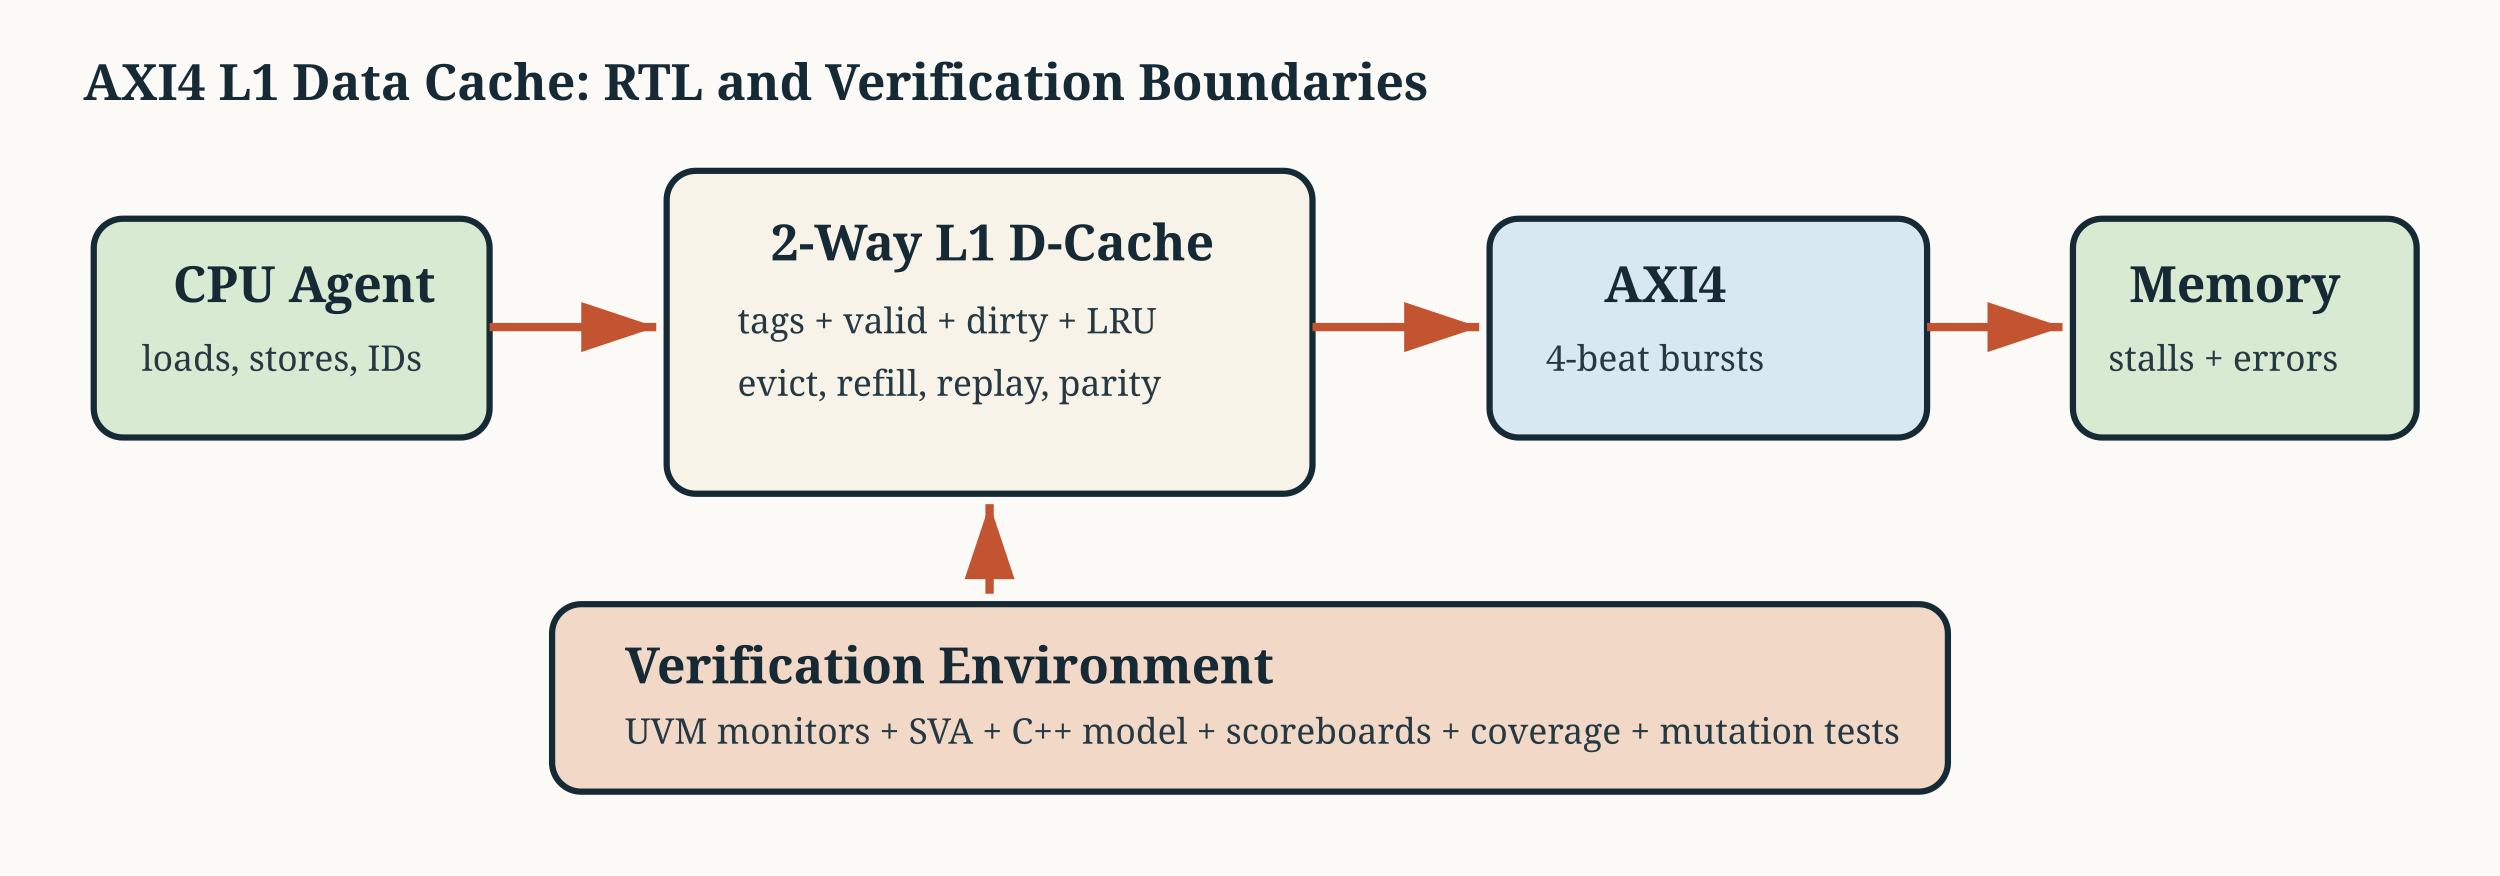
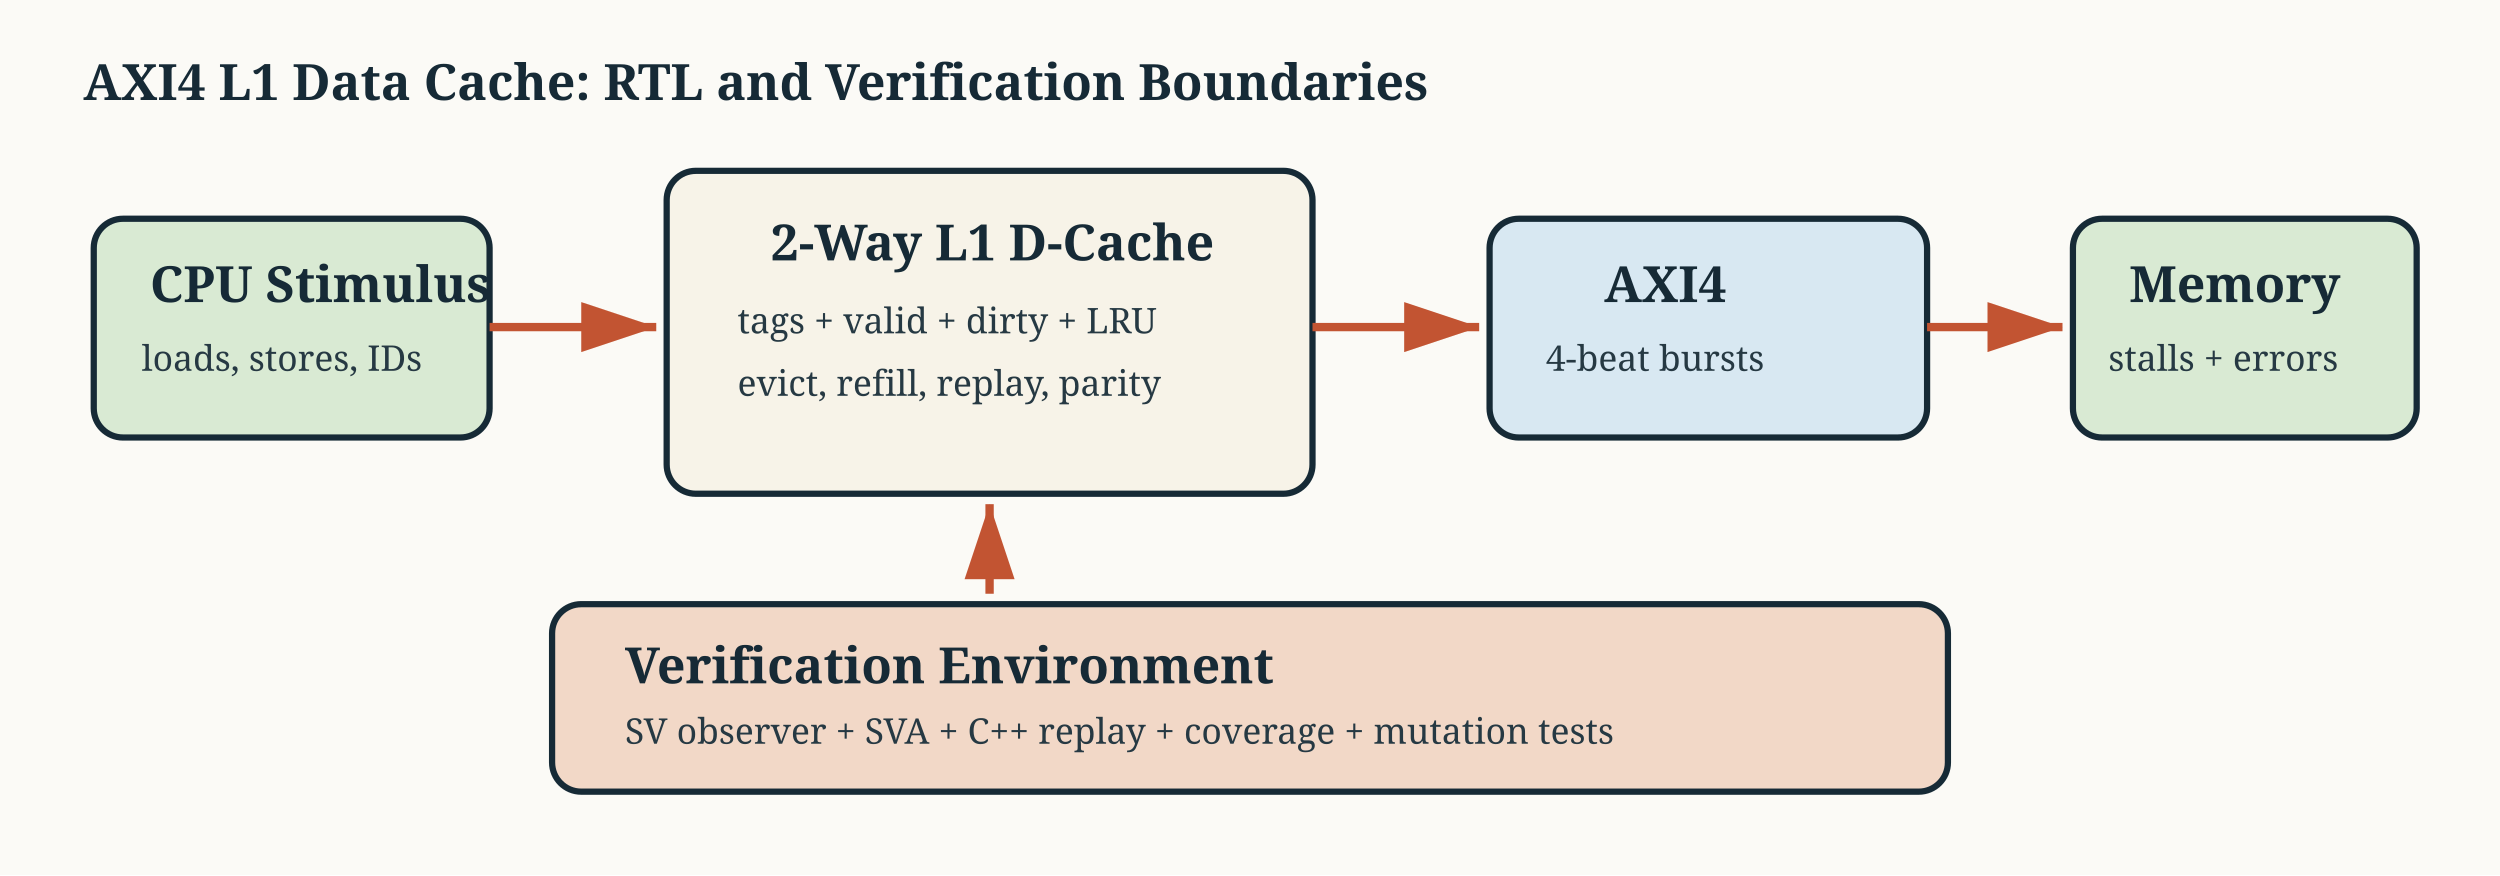
<svg xmlns="http://www.w3.org/2000/svg" width="1200" height="420" viewBox="0 0 1200 420">
  <defs>
    <style>
      .box{fill:#f7f3e8;stroke:#162a36;stroke-width:3;rx:14}.accent{fill:#d9ead3}.bus{fill:#d8e8f2}.dv{fill:#f2d8c7}
      .title{font:700 24px Georgia,serif;fill:#162a36}.text{font:17px Georgia,serif;fill:#263943}.arrow{stroke:#c25432;stroke-width:4;marker-end:url(#a)}
    </style>
    <marker id="a" markerWidth="10" markerHeight="10" refX="9" refY="3" orient="auto">
      <path d="M0,0 L0,6 L9,3 z" fill="#c25432" />
    </marker>
  </defs>
  <rect width="1200" height="420" fill="#fbfaf6" />
  <text x="40" y="48" class="title">AXI4 L1 Data Cache: RTL and Verification Boundaries</text>
  <rect x="45" y="105" width="190" height="105" class="box accent" />
-   <text x="83" y="145" class="title">CPU Agent</text>
+   <text x="72" y="145" class="title">CPU Stimulus</text>
  <text x="68" y="178" class="text">loads, stores, IDs</text>
  <rect x="320" y="82" width="310" height="155" class="box" />
  <text x="370" y="125" class="title">2-Way L1 D-Cache</text>
  <text x="354" y="160" class="text">tags + valid + dirty + LRU</text>
  <text x="354" y="190" class="text">evict, refill, replay, parity</text>
  <rect x="715" y="105" width="210" height="105" class="box bus" />
  <text x="770" y="145" class="title">AXI4</text>
  <text x="742" y="178" class="text">4-beat bursts</text>
  <rect x="995" y="105" width="165" height="105" class="box accent" />
  <text x="1022" y="145" class="title">Memory</text>
  <text x="1012" y="178" class="text">stalls + errors</text>
  <line x1="235" y1="157" x2="315" y2="157" class="arrow" />
  <line x1="630" y1="157" x2="710" y2="157" class="arrow" />
  <line x1="925" y1="157" x2="990" y2="157" class="arrow" />
  <rect x="265" y="290" width="670" height="90" class="box dv" />
  <text x="300" y="328" class="title">Verification Environment</text>
-   <text x="300" y="357" class="text">UVM monitors + SVA + C++ model + scoreboards + coverage + mutation tests</text>
+   <text x="300" y="357" class="text">SV observer + SVA + C++ replay + coverage + mutation tests</text>
  <line x1="475" y1="285" x2="475" y2="242" class="arrow" />
</svg>
